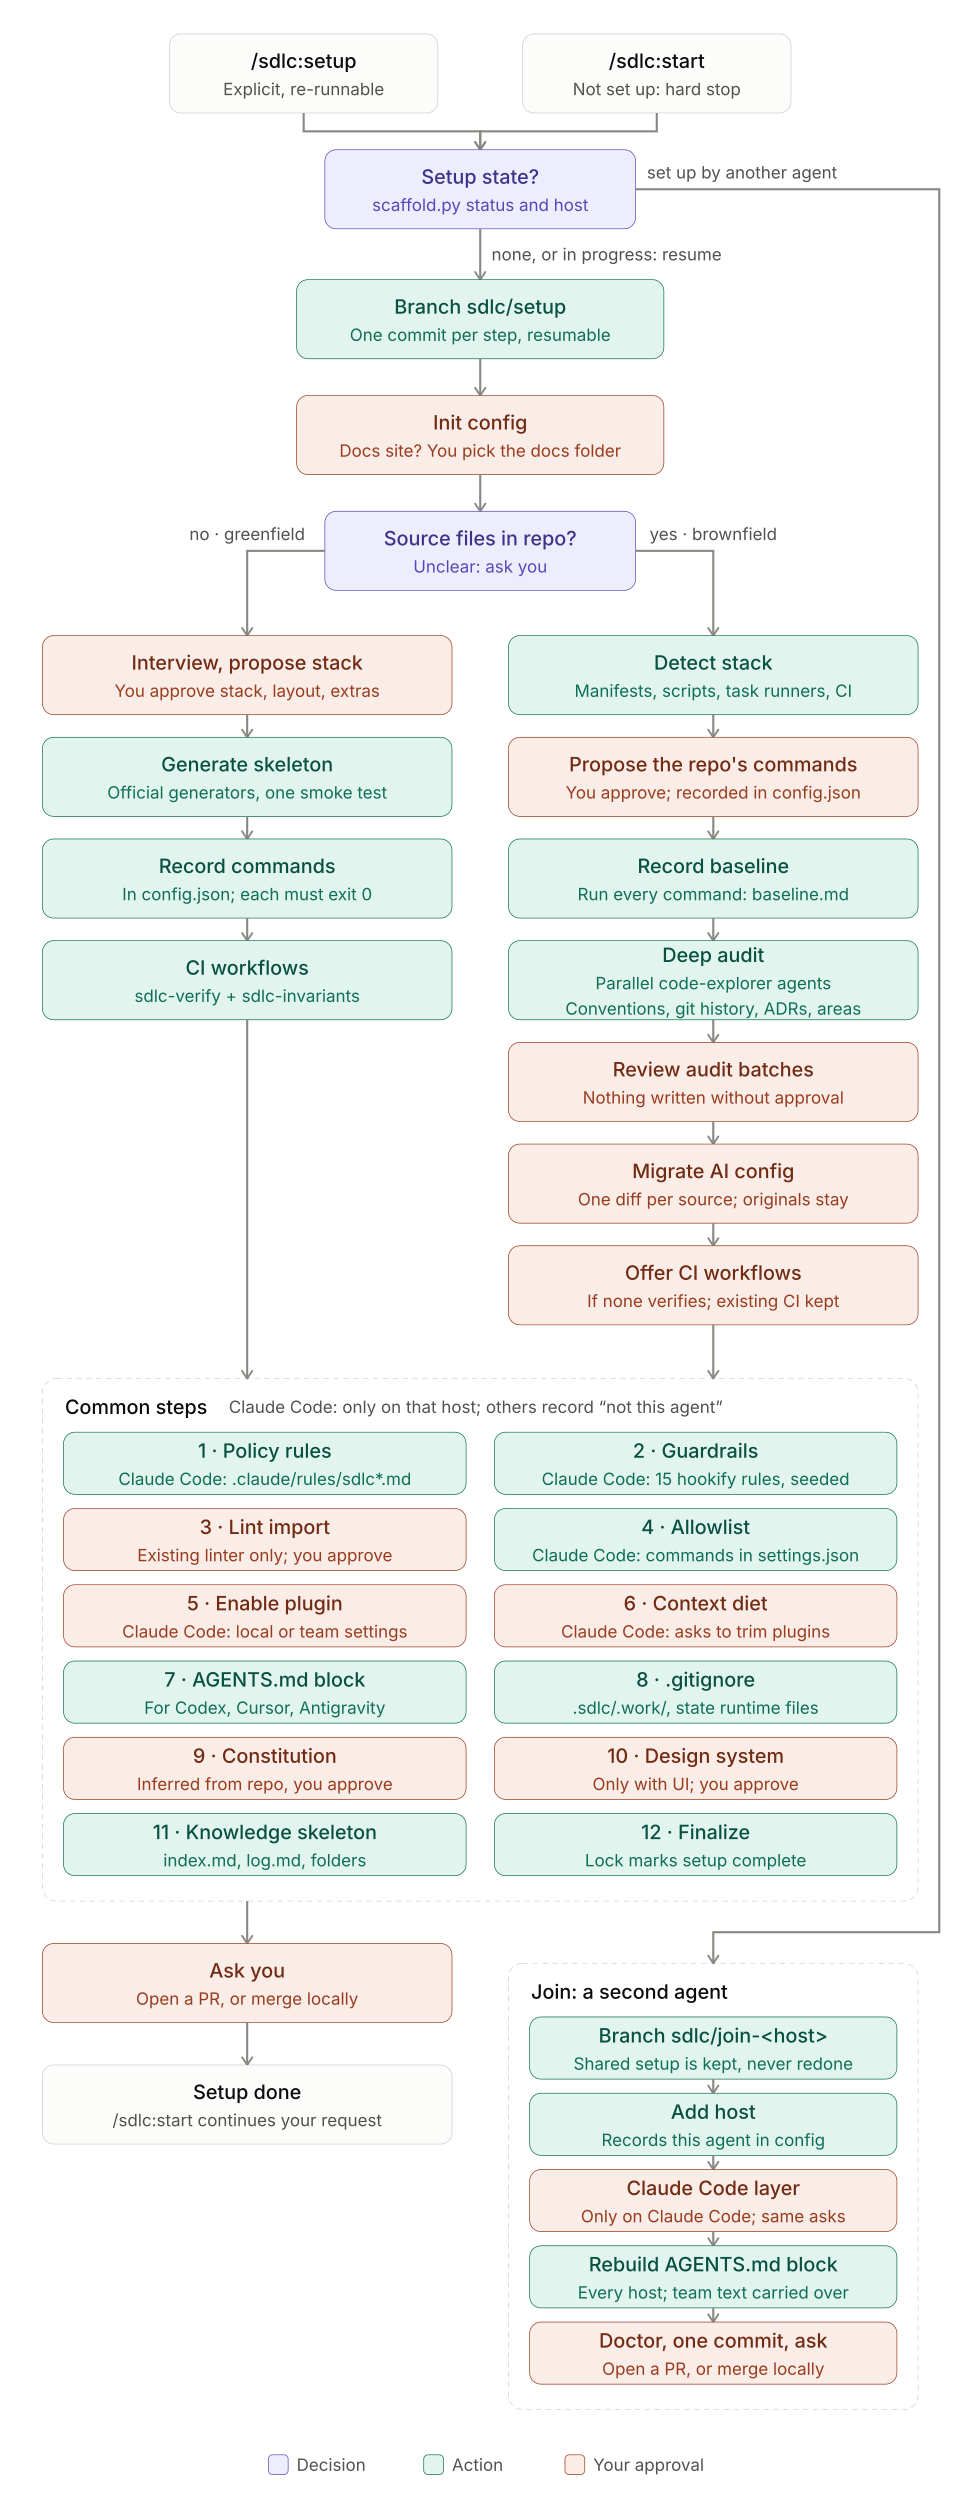
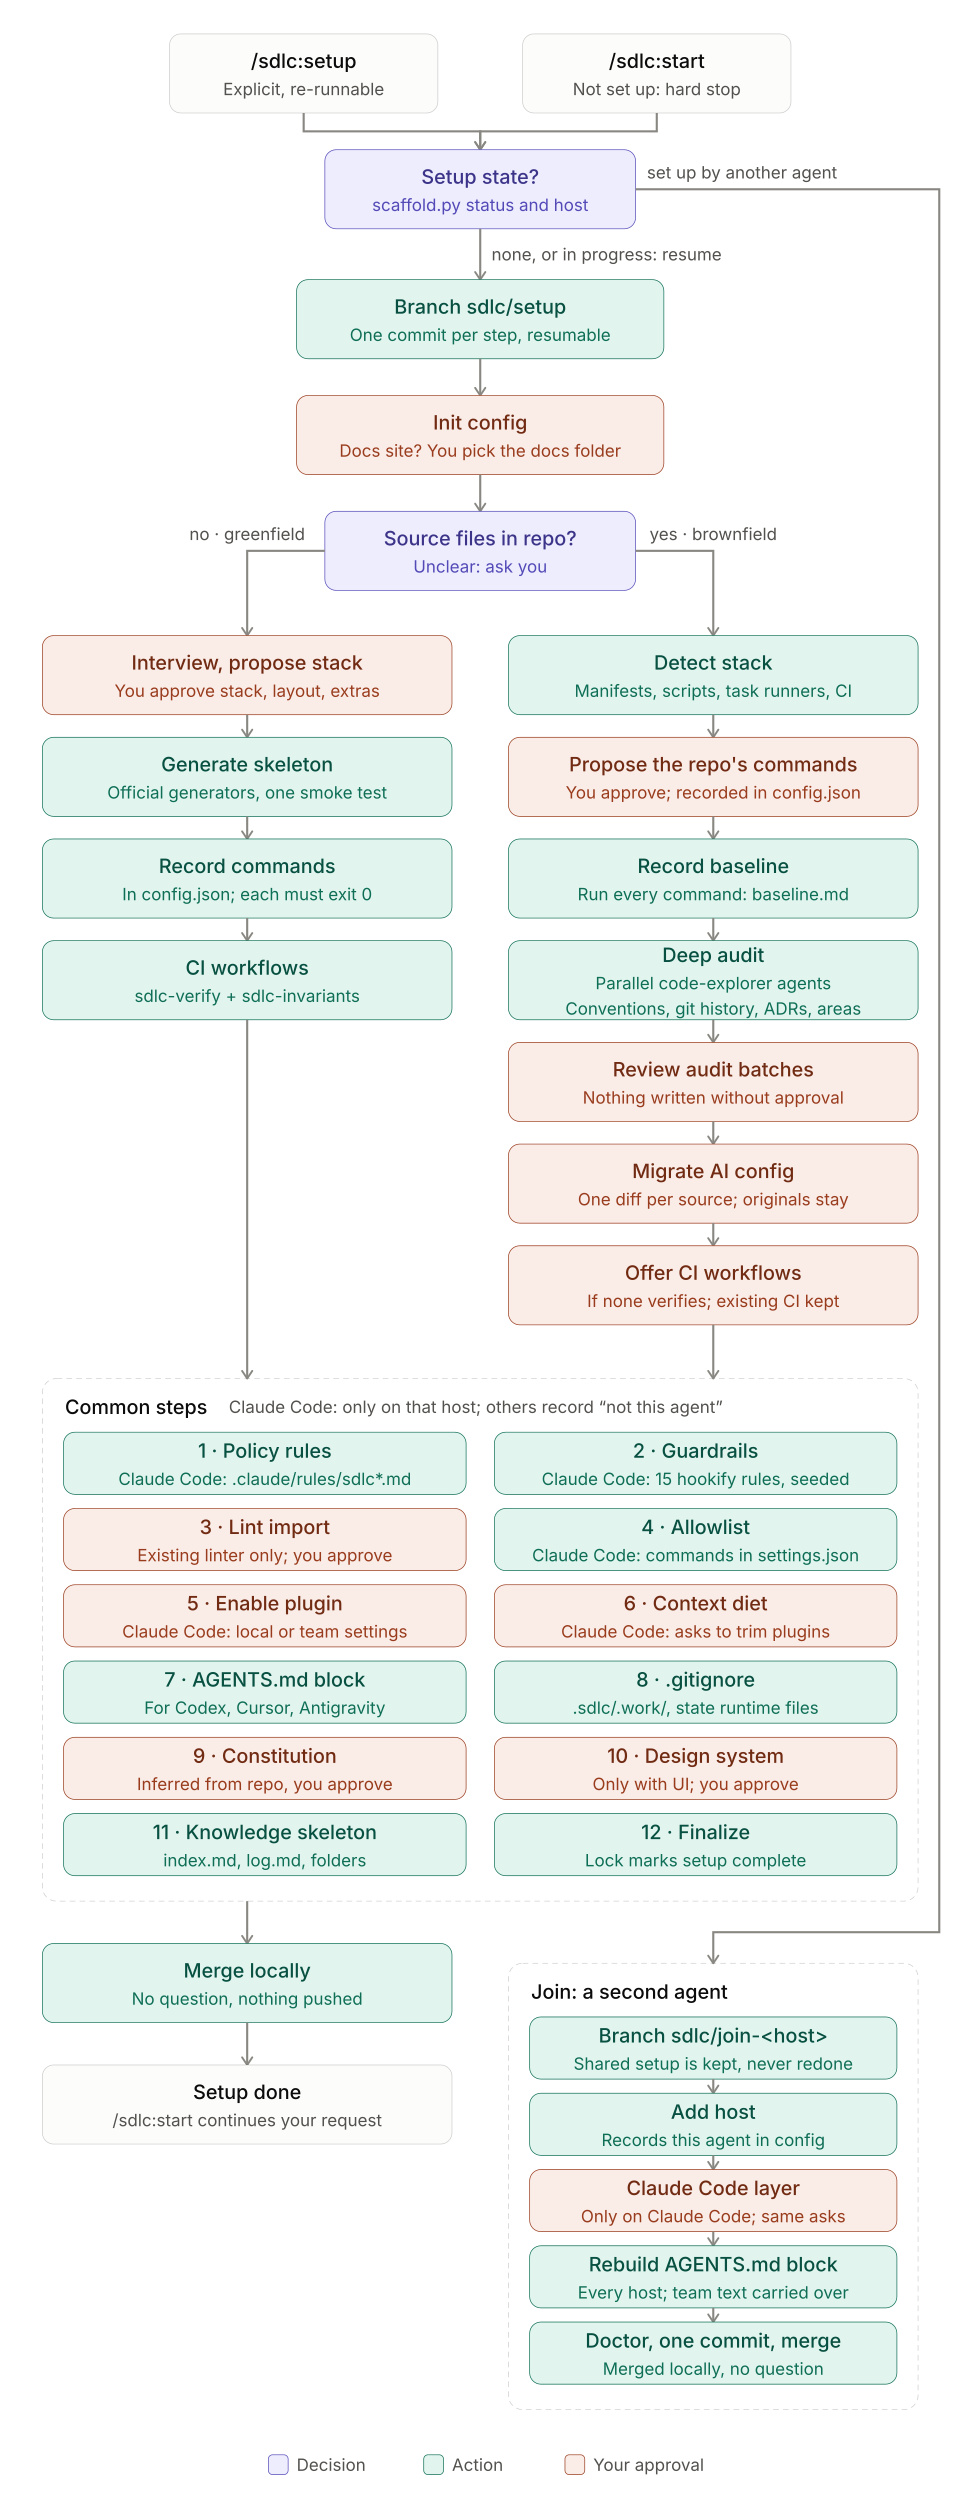
<svg xmlns="http://www.w3.org/2000/svg" width="100%" viewBox="0 0 680 1770" role="img">
  <style>
text{font-family:anthropic-sans,-apple-system,"system-ui","Segoe UI",sans-serif;text-anchor:middle;dominant-baseline:central}
.a{fill:none;stroke:#898781;stroke-width:1.5}
.t{font-size:14px;font-weight:500}
.s{font-size:12px}
.l{font-size:12px;fill:#52514e}
.l[text-anchor=start]{text-anchor:start}
.neutral rect{fill:#fcfcfb;stroke:rgba(11,11,11,.2);stroke-width:.5}
.neutral .t{fill:#0b0b0b}.neutral .s{fill:#52514e}
.decision rect{fill:#eeedfe;stroke:#534ab7;stroke-width:.5}
.decision .t{fill:#3c3489}.decision .s{fill:#534ab7}
.action rect{fill:#e1f5ee;stroke:#0f6e56;stroke-width:.5}
.action .t{fill:#085041}.action .s{fill:#0f6e56}
.approval rect{fill:#faece7;stroke:#993c1d;stroke-width:.5}
.approval .t{fill:#712b13}.approval .s{fill:#993c1d}
@media (prefers-color-scheme:dark){
.a{stroke:#a09e96}.l{fill:#aaa8a2}
.neutral rect{fill:#262624;stroke:rgba(255,255,255,.2)}.neutral .t{fill:#f0efea}.neutral .s{fill:#aaa8a2}
.decision rect{fill:#26244a;stroke:#a098f0}.decision .t{fill:#cecbfa}.decision .s{fill:#a098f0}
.action rect{fill:#0c3228;stroke:#5ac8a5}.action .t{fill:#aae6d4}.action .s{fill:#5ac8a5}
.approval rect{fill:#401e14;stroke:#e68c6e}.approval .t{fill:#f5c8b9}.approval .s{fill:#e68c6e}
}
.t[text-anchor=start]{text-anchor:start}
.panel{fill:none;stroke:rgba(11,11,11,.2);stroke-width:.5;stroke-dasharray:4 3}
.panel+text{fill:#0b0b0b}
@media (prefers-color-scheme:dark){.panel{stroke:rgba(255,255,255,.25)}.panel+text{fill:#f0efea}}</style>
  <defs>
    <marker id="arrow" viewBox="0 0 10 10" refX="8" refY="5" markerWidth="6" markerHeight="6" orient="auto-start-reverse">
      <path d="M2 1L8 5L2 9" fill="none" stroke="context-stroke" stroke-width="1.5" stroke-linecap="round" stroke-linejoin="round" />
    </marker>
  </defs>
  <g class="neutral">
    <rect x="120" y="24" width="190" height="56" rx="8" />
    <text class="t" x="215" y="43">/sdlc:setup</text>
    <text class="s" x="215" y="63">Explicit, re-runnable</text>
  </g>
  <g class="neutral">
    <rect x="370" y="24" width="190" height="56" rx="8" />
    <text class="t" x="465" y="43">/sdlc:start</text>
    <text class="s" x="465" y="63">Not set up: hard stop</text>
  </g>
  <path class="a" marker-end="url(#arrow)" d="M215 80 L215 93 L340 93 L340 106" />
  <path class="a" marker-end="url(#arrow)" d="M465 80 L465 93 L340 93 L340 106" />
  <g class="decision">
    <rect x="230" y="106" width="220" height="56" rx="8" />
    <text class="t" x="340" y="125">Setup state?</text>
    <text class="s" x="340" y="145">scaffold.py status and host</text>
  </g>
  <line class="a" marker-end="url(#arrow)" x1="340" y1="162" x2="340" y2="198" />
  <text class="l" text-anchor="start" x="348" y="180">none, or in progress: resume</text>
  <text class="l" text-anchor="start" x="458" y="122">set up by another agent</text>
  <g class="action">
    <rect x="210" y="198" width="260" height="56" rx="8" />
    <text class="t" x="340" y="217">Branch sdlc/setup</text>
    <text class="s" x="340" y="237">One commit per step, resumable</text>
  </g>
  <line class="a" marker-end="url(#arrow)" x1="340" y1="254" x2="340" y2="280" />
  <g class="approval">
    <rect x="210" y="280" width="260" height="56" rx="8" />
    <text class="t" x="340" y="299">Init config</text>
    <text class="s" x="340" y="319">Docs site? You pick the docs folder</text>
  </g>
  <line class="a" marker-end="url(#arrow)" x1="340" y1="336" x2="340" y2="362" />
  <g class="decision">
    <rect x="230" y="362" width="220" height="56" rx="8" />
    <text class="t" x="340" y="381">Source files in repo?</text>
    <text class="s" x="340" y="401">Unclear: ask you</text>
  </g>
  <path class="a" marker-end="url(#arrow)" d="M230 390 L175 390 L175 450" />
  <text class="l" x="175" y="378">no · greenfield</text>
  <path class="a" marker-end="url(#arrow)" d="M450 390 L505 390 L505 450" />
  <text class="l" x="505" y="378">yes · brownfield</text>
  <g class="approval">
    <rect x="30" y="450" width="290" height="56" rx="8" />
    <text class="t" x="175" y="469">Interview, propose stack</text>
    <text class="s" x="175" y="489">You approve stack, layout, extras</text>
  </g>
  <line class="a" marker-end="url(#arrow)" x1="175" y1="506" x2="175" y2="522" />
  <g class="action">
    <rect x="30" y="522" width="290" height="56" rx="8" />
    <text class="t" x="175" y="541">Generate skeleton</text>
    <text class="s" x="175" y="561">Official generators, one smoke test</text>
  </g>
  <line class="a" marker-end="url(#arrow)" x1="175" y1="578" x2="175" y2="594" />
  <g class="action">
    <rect x="30" y="594" width="290" height="56" rx="8" />
    <text class="t" x="175" y="613">Record commands</text>
    <text class="s" x="175" y="633">In config.json; each must exit 0</text>
  </g>
  <line class="a" marker-end="url(#arrow)" x1="175" y1="650" x2="175" y2="666" />
  <g class="action">
    <rect x="30" y="666" width="290" height="56" rx="8" />
    <text class="t" x="175" y="685">CI workflows</text>
    <text class="s" x="175" y="705">sdlc-verify + sdlc-invariants</text>
  </g>
  <g class="action">
    <rect x="360" y="450" width="290" height="56" rx="8" />
    <text class="t" x="505" y="469">Detect stack</text>
    <text class="s" x="505" y="489">Manifests, scripts, task runners, CI</text>
  </g>
  <line class="a" marker-end="url(#arrow)" x1="505" y1="506" x2="505" y2="522" />
  <g class="approval">
    <rect x="360" y="522" width="290" height="56" rx="8" />
    <text class="t" x="505" y="541">Propose the repo's commands</text>
    <text class="s" x="505" y="561">You approve; recorded in config.json</text>
  </g>
  <line class="a" marker-end="url(#arrow)" x1="505" y1="578" x2="505" y2="594" />
  <g class="action">
    <rect x="360" y="594" width="290" height="56" rx="8" />
    <text class="t" x="505" y="613">Record baseline</text>
    <text class="s" x="505" y="633">Run every command: baseline.md</text>
  </g>
  <line class="a" marker-end="url(#arrow)" x1="505" y1="650" x2="505" y2="666" />
  <g class="action">
    <rect x="360" y="666" width="290" height="56" rx="8" />
    <text class="t" x="505" y="676">Deep audit</text>
    <text class="s" x="505" y="696">Parallel code-explorer agents</text>
    <text class="s" x="505" y="714">Conventions, git history, ADRs, areas</text>
  </g>
  <line class="a" marker-end="url(#arrow)" x1="505" y1="722" x2="505" y2="738" />
  <g class="approval">
    <rect x="360" y="738" width="290" height="56" rx="8" />
    <text class="t" x="505" y="757">Review audit batches</text>
    <text class="s" x="505" y="777">Nothing written without approval</text>
  </g>
  <line class="a" marker-end="url(#arrow)" x1="505" y1="794" x2="505" y2="810" />
  <g class="approval">
    <rect x="360" y="810" width="290" height="56" rx="8" />
    <text class="t" x="505" y="829">Migrate AI config</text>
    <text class="s" x="505" y="849">One diff per source; originals stay</text>
  </g>
  <line class="a" marker-end="url(#arrow)" x1="505" y1="866" x2="505" y2="882" />
  <g class="approval">
    <rect x="360" y="882" width="290" height="56" rx="8" />
    <text class="t" x="505" y="901">Offer CI workflows</text>
    <text class="s" x="505" y="921">If none verifies; existing CI kept</text>
  </g>
  <rect class="panel" x="30" y="976" width="620" height="370" rx="10" />
  <text class="t" text-anchor="start" x="46" y="996">Common steps</text>
  <text class="l" text-anchor="start" x="162" y="996">Claude Code: only on that host; others record “not this agent”</text>
  <line class="a" marker-end="url(#arrow)" x1="175" y1="722" x2="175" y2="976" />
  <line class="a" marker-end="url(#arrow)" x1="505" y1="938" x2="505" y2="976" />
  <g class="action">
    <rect x="45" y="1014" width="285" height="44" rx="8" />
    <text class="t" x="187.5" y="1027">1 · Policy rules</text>
    <text class="s" x="187.5" y="1047">Claude Code: .claude/rules/sdlc*.md</text>
  </g>
  <g class="action">
    <rect x="350" y="1014" width="285" height="44" rx="8" />
    <text class="t" x="492.5" y="1027">2 · Guardrails</text>
    <text class="s" x="492.5" y="1047">Claude Code: 15 hookify rules, seeded</text>
  </g>
  <g class="approval">
    <rect x="45" y="1068" width="285" height="44" rx="8" />
    <text class="t" x="187.5" y="1081">3 · Lint import</text>
    <text class="s" x="187.5" y="1101">Existing linter only; you approve</text>
  </g>
  <g class="action">
    <rect x="350" y="1068" width="285" height="44" rx="8" />
    <text class="t" x="492.5" y="1081">4 · Allowlist</text>
    <text class="s" x="492.5" y="1101">Claude Code: commands in settings.json</text>
  </g>
  <g class="approval">
    <rect x="45" y="1122" width="285" height="44" rx="8" />
    <text class="t" x="187.5" y="1135">5 · Enable plugin</text>
    <text class="s" x="187.5" y="1155">Claude Code: local or team settings</text>
  </g>
  <g class="approval">
    <rect x="350" y="1122" width="285" height="44" rx="8" />
    <text class="t" x="492.5" y="1135">6 · Context diet</text>
    <text class="s" x="492.5" y="1155">Claude Code: asks to trim plugins</text>
  </g>
  <g class="action">
    <rect x="45" y="1176" width="285" height="44" rx="8" />
    <text class="t" x="187.5" y="1189">7 · AGENTS.md block</text>
    <text class="s" x="187.5" y="1209">For Codex, Cursor, Antigravity</text>
  </g>
  <g class="action">
    <rect x="350" y="1176" width="285" height="44" rx="8" />
    <text class="t" x="492.5" y="1189">8 · .gitignore</text>
    <text class="s" x="492.5" y="1209">.sdlc/.work/, state runtime files</text>
  </g>
  <g class="approval">
    <rect x="45" y="1230" width="285" height="44" rx="8" />
    <text class="t" x="187.5" y="1243">9 · Constitution</text>
    <text class="s" x="187.5" y="1263">Inferred from repo, you approve</text>
  </g>
  <g class="approval">
    <rect x="350" y="1230" width="285" height="44" rx="8" />
    <text class="t" x="492.5" y="1243">10 · Design system</text>
    <text class="s" x="492.5" y="1263">Only with UI; you approve</text>
  </g>
  <g class="action">
    <rect x="45" y="1284" width="285" height="44" rx="8" />
    <text class="t" x="187.5" y="1297">11 · Knowledge skeleton</text>
    <text class="s" x="187.5" y="1317">index.md, log.md, folders</text>
  </g>
  <g class="action">
    <rect x="350" y="1284" width="285" height="44" rx="8" />
    <text class="t" x="492.5" y="1297">12 · Finalize</text>
    <text class="s" x="492.5" y="1317">Lock marks setup complete</text>
  </g>
  <line class="a" marker-end="url(#arrow)" x1="175" y1="1346" x2="175" y2="1376" />
-   <g class="approval">
+   <g class="action">
    <rect x="30" y="1376" width="290" height="56" rx="8" />
-     <text class="t" x="175" y="1395">Ask you</text>
-     <text class="s" x="175" y="1415">Open a PR, or merge locally</text>
+     <text class="t" x="175" y="1395">Merge locally</text>
+     <text class="s" x="175" y="1415">No question, nothing pushed</text>
  </g>
  <line class="a" marker-end="url(#arrow)" x1="175" y1="1432" x2="175" y2="1462" />
  <g class="neutral">
    <rect x="30" y="1462" width="290" height="56" rx="8" />
    <text class="t" x="175" y="1481">Setup done</text>
    <text class="s" x="175" y="1501">/sdlc:start continues your request</text>
  </g>
  <rect class="panel" x="360" y="1390" width="290" height="316" rx="10" />
  <text class="t" text-anchor="start" x="376" y="1410">Join: a second agent</text>
  <g class="action">
    <rect x="375" y="1428" width="260" height="44" rx="8" />
    <text class="t" x="505" y="1441">Branch sdlc/join-&lt;host&gt;</text>
    <text class="s" x="505" y="1461">Shared setup is kept, never redone</text>
  </g>
  <line class="a" marker-end="url(#arrow)" x1="505" y1="1472" x2="505" y2="1482" />
  <g class="action">
    <rect x="375" y="1482" width="260" height="44" rx="8" />
    <text class="t" x="505" y="1495">Add host</text>
    <text class="s" x="505" y="1515">Records this agent in config</text>
  </g>
  <line class="a" marker-end="url(#arrow)" x1="505" y1="1526" x2="505" y2="1536" />
  <g class="approval">
    <rect x="375" y="1536" width="260" height="44" rx="8" />
    <text class="t" x="505" y="1549">Claude Code layer</text>
    <text class="s" x="505" y="1569">Only on Claude Code; same asks</text>
  </g>
  <line class="a" marker-end="url(#arrow)" x1="505" y1="1580" x2="505" y2="1590" />
  <g class="action">
    <rect x="375" y="1590" width="260" height="44" rx="8" />
    <text class="t" x="505" y="1603">Rebuild AGENTS.md block</text>
    <text class="s" x="505" y="1623">Every host; team text carried over</text>
  </g>
  <line class="a" marker-end="url(#arrow)" x1="505" y1="1634" x2="505" y2="1644" />
-   <g class="approval">
+   <g class="action">
    <rect x="375" y="1644" width="260" height="44" rx="8" />
-     <text class="t" x="505" y="1657">Doctor, one commit, ask</text>
-     <text class="s" x="505" y="1677">Open a PR, or merge locally</text>
+     <text class="t" x="505" y="1657">Doctor, one commit, merge</text>
+     <text class="s" x="505" y="1677">Merged locally, no question</text>
  </g>
  <path class="a" marker-end="url(#arrow)" d="M450 134 L665 134 L665 1368 L505 1368 L505 1390" />
  <g class="decision">
    <rect x="190" y="1738" width="14" height="14" rx="3" />
  </g>
  <text class="l" text-anchor="start" x="210" y="1745">Decision</text>
  <g class="action">
    <rect x="300" y="1738" width="14" height="14" rx="3" />
  </g>
  <text class="l" text-anchor="start" x="320" y="1745">Action</text>
  <g class="approval">
    <rect x="400" y="1738" width="14" height="14" rx="3" />
  </g>
  <text class="l" text-anchor="start" x="420" y="1745">Your approval</text>
</svg>
